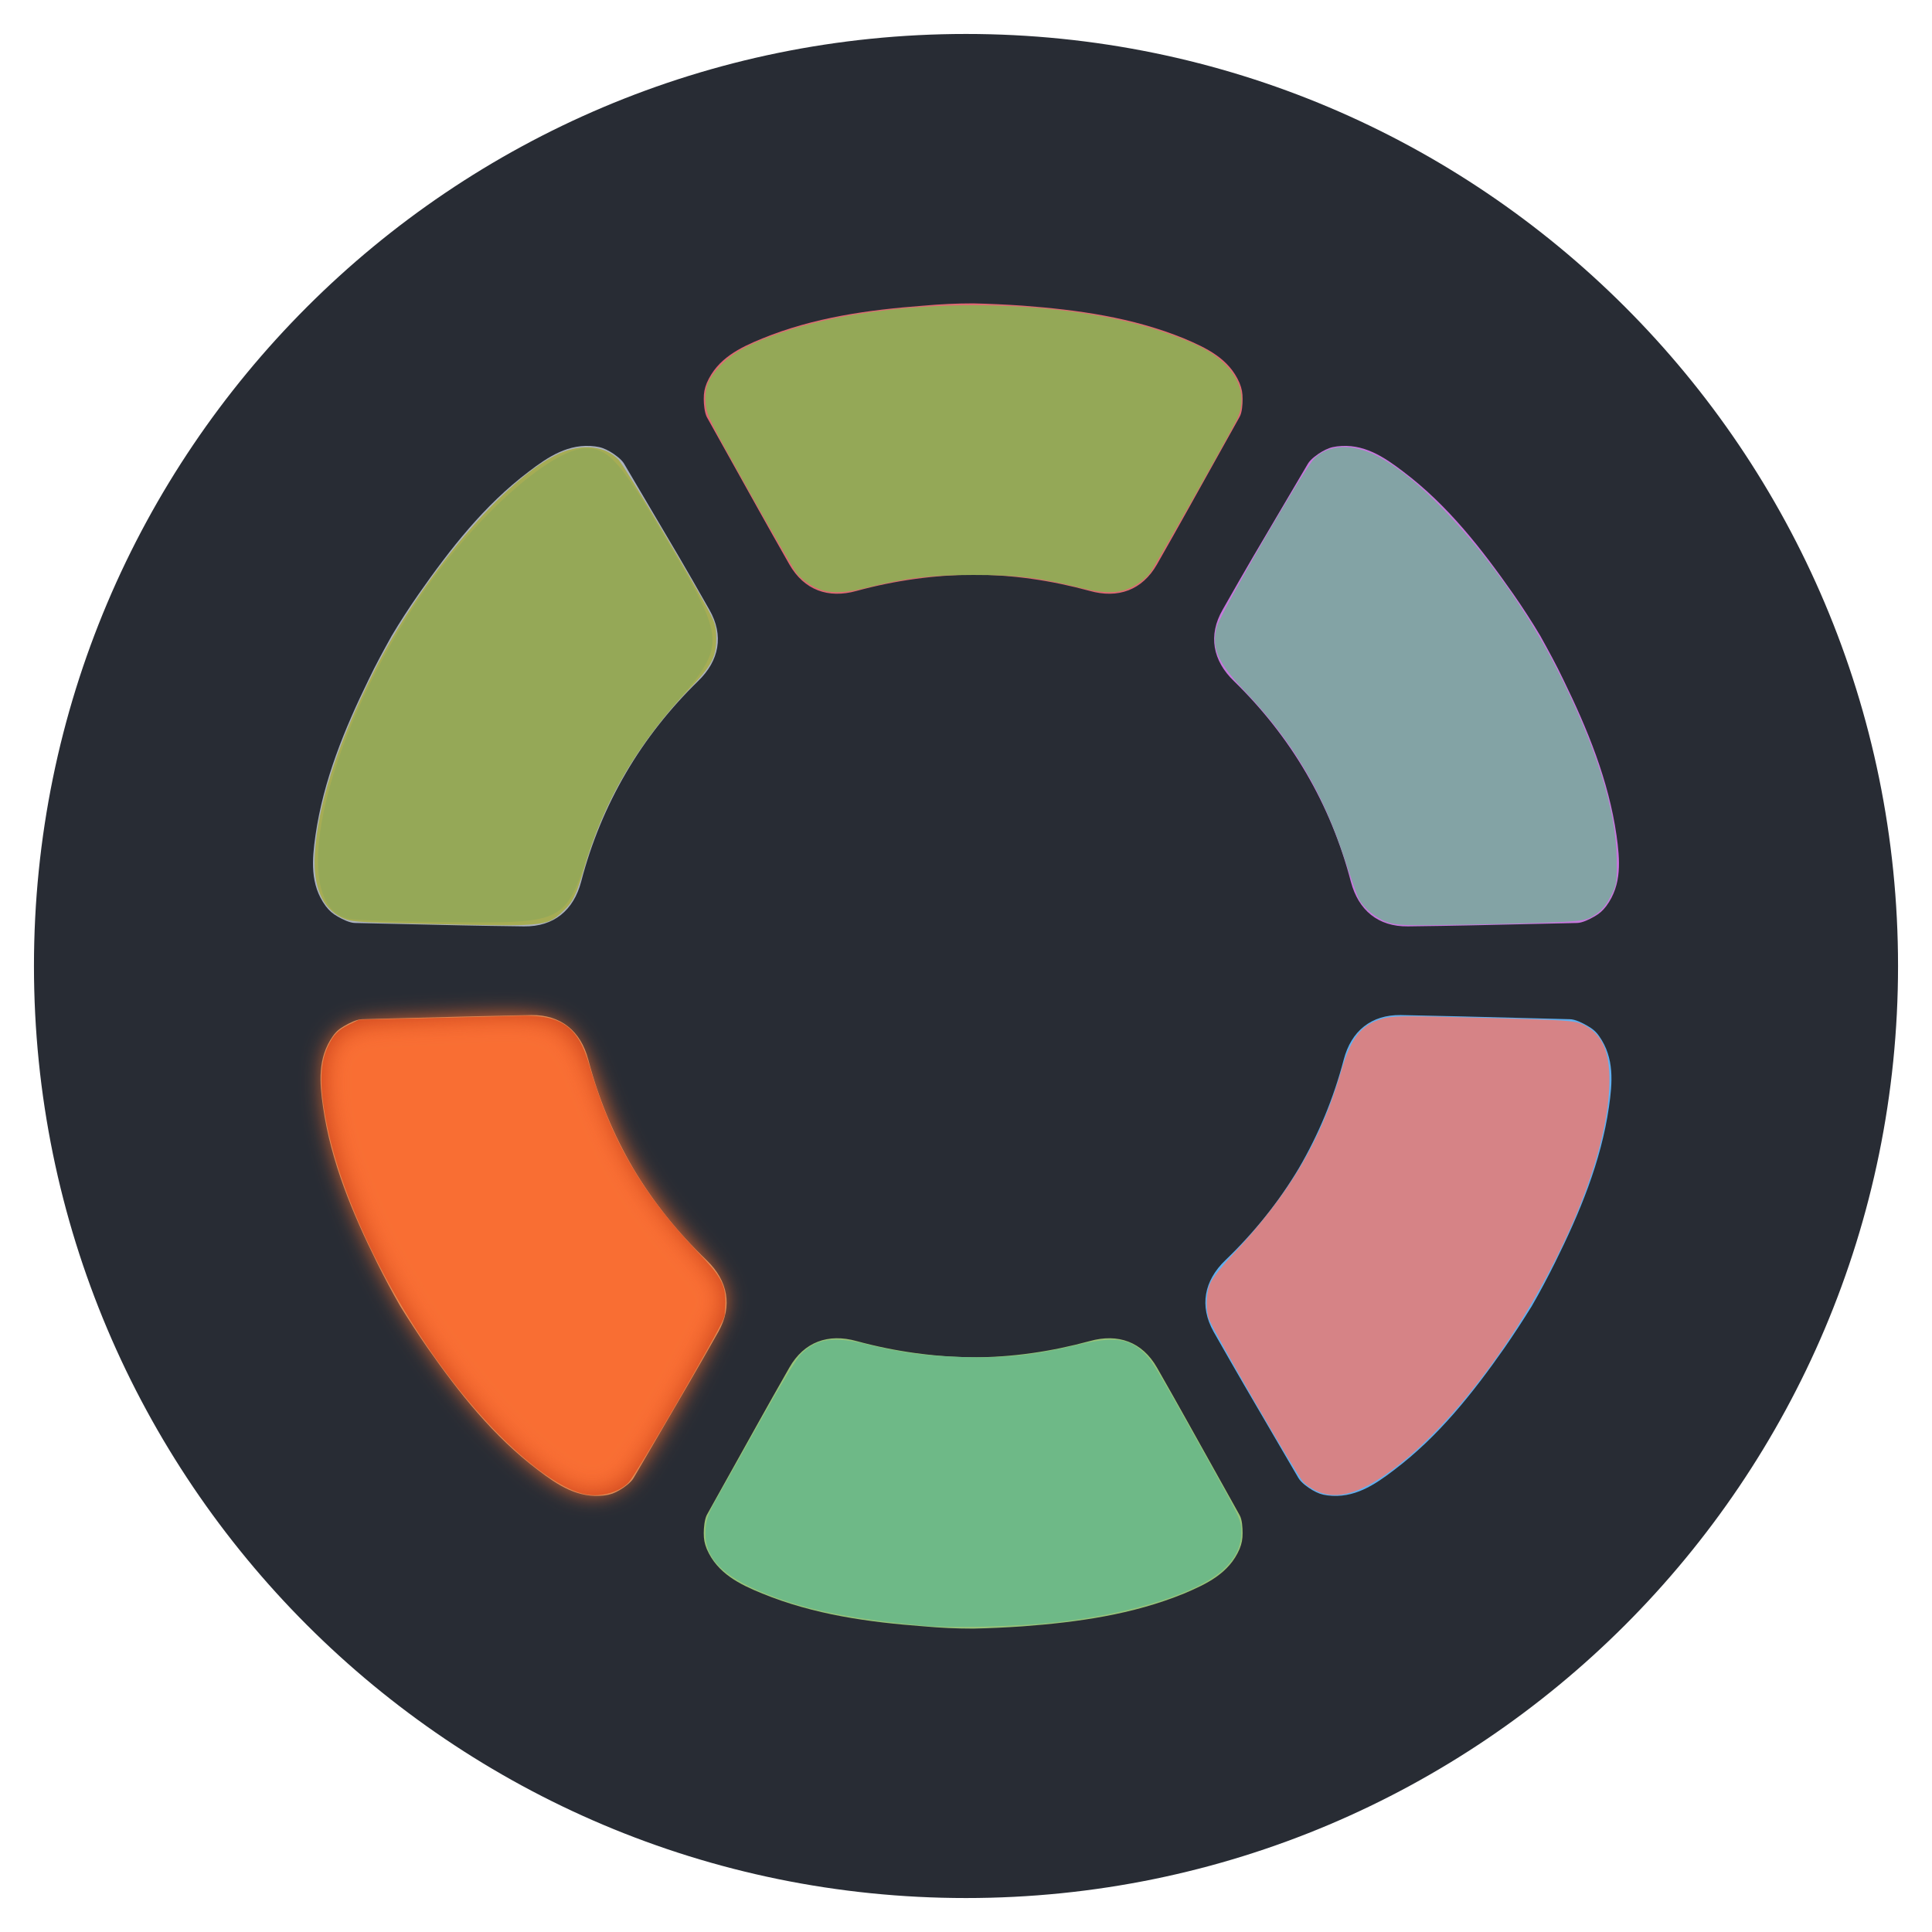
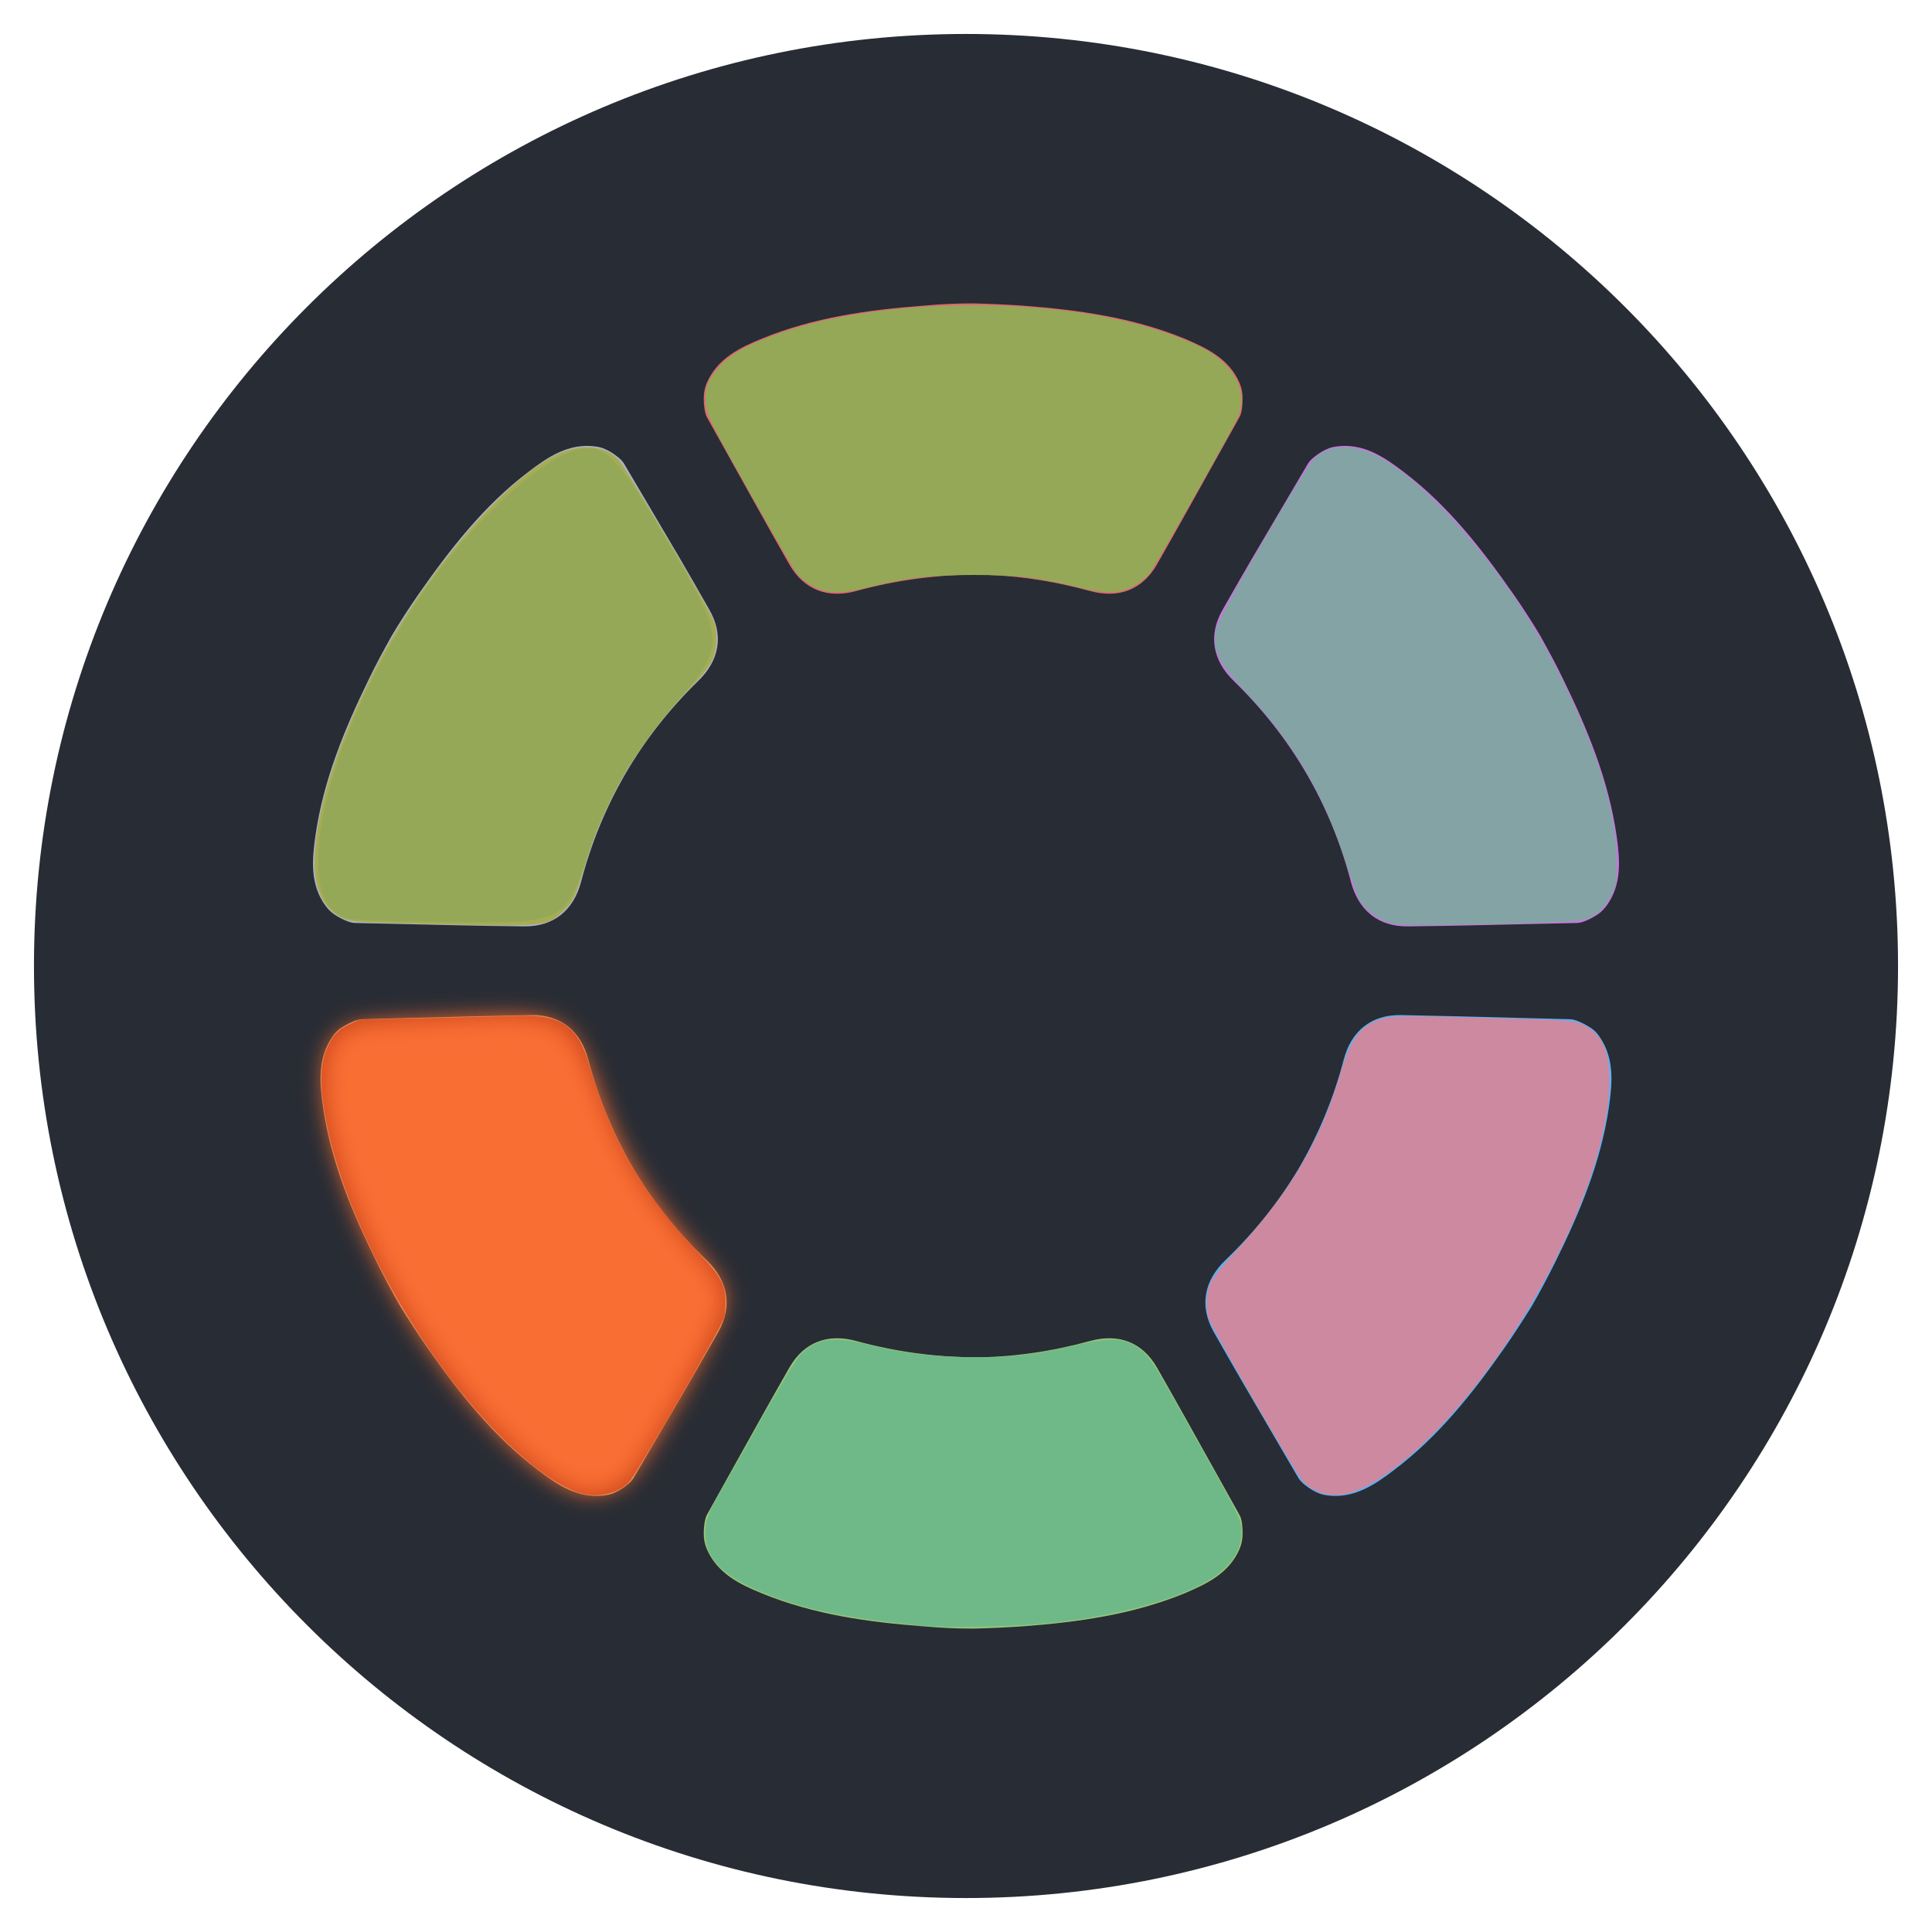
<svg xmlns="http://www.w3.org/2000/svg" version="1.1" x="0px" y="0px" viewBox="0 0 512 512" enable-background="new 0 0 512 512" xml:space="preserve" id="svg20">
  <defs id="defs24">
    <filter style="color-interpolation-filters:sRGB" id="filter1147" x="-0.066" width="1.132" y="-0.055" height="1.11">
      <feGaussianBlur stdDeviation="2.903" id="feGaussianBlur1149" />
    </filter>
  </defs>
  <g id="Background">
    <circle fill="#282C34" cx="256" cy="256" r="247" id="circle2" />
  </g>
  <g id="Colors_1_">
    <g id="g17">
      <path fill="#DE6A73" d="M257.9,152.3c10.3,0,20.6,1.5,30.9,4.3c7.5,2.1,13.9-0.2,17.8-7c7.4-13,6.7-11.9,21.9-39.1    c0.7-1.2,0.8-3.4,0.8-4.8c0-1.6-0.2-2.7-0.8-4.2c-2.8-6.5-8.8-9.3-14.7-11.8c-13.7-5.6-28.2-7.6-42.8-8.7    c-4.4-0.3-8.8-0.5-13.1-0.6h0c-4.4,0-8.7,0.2-13.1,0.6c-14.6,1.1-29.1,3.1-42.8,8.7c-5.9,2.4-11.9,5.3-14.7,11.8    c-0.6,1.5-0.8,2.6-0.8,4.2c0,1.4,0.2,3.6,0.8,4.8c15.2,27.2,14.5,26.1,21.9,39.1c3.9,6.8,10.3,9.1,17.8,7    C237.3,153.8,247.6,152.4,257.9,152.3" id="path5" />
      <path fill="#C678DD" d="M346.1,204.8c5.2,8.9,9.2,18.5,11.9,28.9c2,7.5,7.2,11.9,15.1,11.8c14.9-0.2,13.7-0.2,44.8-0.9    c1.4,0,3.4-1,4.6-1.7c1.4-0.8,2.2-1.5,3.2-2.8c4.2-5.7,3.6-12.3,2.7-18.7c-2.1-14.6-7.7-28.2-14.1-41.3c-1.9-4-4-7.8-6.1-11.6l0,0    c-2.2-3.7-4.6-7.4-7.1-11c-8.4-12-17.4-23.6-29.2-32.5c-5.1-3.9-10.6-7.6-17.6-6.7c-1.6,0.2-2.6,0.6-4,1.4c-1.2,0.7-3,2-3.7,3.2    c-15.8,26.8-15.2,25.7-22.6,38.7c-3.9,6.8-2.6,13.5,3,18.9C334.4,187.7,340.9,195.9,346.1,204.8" id="path7" />
      <path fill="#61AFEF" d="M344.2,309.6c-5.3,8.9-11.8,17-19.5,24.4c-5.6,5.4-6.9,12.1-3.1,18.9c7.4,13,6.8,11.9,22.5,38.8    c0.7,1.2,2.5,2.5,3.7,3.2c1.4,0.8,2.4,1.2,4,1.4c7,0.9,12.5-2.8,17.6-6.7c11.8-8.9,20.9-20.4,29.3-32.4c2.5-3.6,4.9-7.3,7.2-11    l0,0c2.2-3.8,4.2-7.6,6.2-11.6c6.5-13.1,12.2-26.7,14.3-41.3c0.9-6.3,1.5-12.9-2.6-18.7c-0.9-1.3-1.8-2-3.2-2.8    c-1.2-0.7-3.2-1.7-4.6-1.7c-31.1-0.8-29.9-0.8-44.8-1.1c-7.8-0.1-13.1,4.2-15.1,11.8C353.4,291.1,349.4,300.7,344.2,309.6" id="path9" />
      <path fill="#98C379" d="M257.9,359.7c10.3,0,20.6-1.5,30.9-4.3c7.5-2.1,13.9,0.2,17.8,7c7.4,13,6.7,11.9,21.9,39.1    c0.7,1.2,0.8,3.4,0.8,4.8c0,1.6-0.2,2.7-0.8,4.2c-2.8,6.5-8.8,9.3-14.7,11.8c-13.7,5.6-28.2,7.6-42.8,8.7    c-4.4,0.3-8.8,0.5-13.1,0.6h0c-4.4,0-8.7-0.2-13.1-0.6c-14.6-1.1-29.1-3.1-42.8-8.7c-5.9-2.4-11.9-5.3-14.7-11.8    c-0.6-1.5-0.8-2.6-0.8-4.2c0-1.4,0.2-3.6,0.8-4.8c15.2-27.2,14.5-26.1,21.9-39.1c3.9-6.8,10.3-9.1,17.8-7    C237.3,358.2,247.6,359.6,257.9,359.7" id="path11" />
      <path fill="#D19A66" d="M167.8,309.6c5.3,8.9,11.8,17,19.5,24.4c5.6,5.4,6.9,12.1,3.1,18.9c-7.4,13-6.8,11.9-22.5,38.8    c-0.7,1.2-2.5,2.5-3.7,3.2c-1.4,0.8-2.4,1.2-4,1.4c-7,0.9-12.5-2.8-17.6-6.7c-11.8-8.9-20.9-20.4-29.3-32.4    c-2.5-3.6-4.9-7.3-7.2-11l0,0c-2.2-3.8-4.2-7.6-6.2-11.6c-6.5-13.1-12.2-26.7-14.3-41.3c-0.9-6.3-1.5-12.9,2.6-18.7    c0.9-1.3,1.8-2,3.2-2.8c1.2-0.7,3.2-1.7,4.6-1.7c31.1-0.8,29.9-0.8,44.8-1.1c7.8-0.1,13.1,4.2,15.1,11.8    C158.6,291.1,162.6,300.7,167.8,309.6" id="path13" />
      <path fill="#ABB2BF" d="M165.9,204.8c-5.2,8.9-9.2,18.5-11.9,28.9c-2,7.5-7.2,11.9-15.1,11.8c-14.9-0.2-13.7-0.2-44.8-0.9    c-1.4,0-3.4-1-4.6-1.7c-1.4-0.8-2.2-1.5-3.2-2.8c-4.2-5.7-3.6-12.3-2.7-18.7c2.1-14.6,7.7-28.2,14.1-41.3c1.9-4,4-7.8,6.1-11.6    l0,0c2.2-3.7,4.6-7.4,7.1-11c8.4-12,17.4-23.6,29.2-32.5c5.1-3.9,10.6-7.6,17.6-6.7c1.6,0.2,2.6,0.6,4,1.4c1.2,0.7,3,2,3.7,3.2    c15.8,26.8,15.2,25.7,22.6,38.7c3.9,6.8,2.6,13.5-3,18.9C177.6,187.7,171.1,195.9,165.9,204.8" id="path15" />
    </g>
  </g>
  <path style="fill:#CC461D;fill-opacity:1;stroke-width:0.384" d="m 154.098,395.769 c -7.671,-2.107 -19.203,-11.562 -30.165,-24.731 -17.69,-21.251 -32.432,-49.866 -37.113,-72.038 -2.179,-10.322 -2.191,-16.733 -0.038,-21.436 1.511,-3.3 2.737,-4.593 5.713,-6.027 l 2.733,-1.316 18.601,-0.406 c 10.23,-0.224 20.758,-0.495 23.394,-0.602 11.373,-0.465 16.022,2.745 18.948,13.084 5.49,19.398 14.218,34.452 28.673,49.456 6.089,6.321 7.372,8.612 7.394,13.204 0.007,1.584 -0.201,3.587 -0.462,4.452 -0.824,2.724 -23.239,41.421 -25.145,43.412 -2.807,2.931 -8.083,4.172 -12.533,2.95 z" id="path845" />
  <path style="fill:#CC461D;fill-opacity:1;stroke-width:0.271" d="m 154.73,395.772 c -6.961,-1.509 -18.083,-10.203 -28.681,-22.419 -18.822,-21.696 -34.858,-52.528 -39.374,-75.703 -2.038,-10.458 -1.801,-16.361 0.858,-21.387 1.08,-2.042 2.646,-3.449 5.353,-4.81 l 2.205,-1.109 16.324,-0.388 c 8.978,-0.214 19.497,-0.463 23.375,-0.555 8.258,-0.195 10.421,0.065 13.595,1.633 3.8,1.878 5.817,5.018 8.106,12.619 5.716,18.979 13.302,32.012 27.601,47.414 4.825,5.198 5.94,6.614 7.077,8.993 0.805,1.685 0.842,1.914 0.842,5.201 v 3.438 l -1.697,3.363 c -2.804,5.557 -16.367,29.103 -21.245,36.883 -1.051,1.676 -2.36,3.511 -2.908,4.078 -1.259,1.3 -3.186,2.249 -5.612,2.763 -2.3,0.487 -3.523,0.484 -5.819,-0.013 z" id="path847" />
  <path style="fill:#a6ac54;fill-opacity:1;stroke-width:0.542" d="m 110.246,244.776 c -16.215,-0.388 -17.378,-0.483 -19.71,-1.612 -5.153,-2.494 -7.598,-8.261 -7.11,-16.766 0.745,-12.977 5.86,-28.898 15.406,-47.947 12.857,-25.657 35.357,-52.152 49.56,-58.36 5.984,-2.615 12.033,-1.933 15.54,1.752 1.571,1.651 19.706,32.073 23.964,40.199 1.684,3.215 1.952,4.229 1.935,7.322 -0.026,4.748 -1.342,7.201 -7.018,13.082 -13.628,14.121 -22.75,29.657 -28.018,47.716 -2.059,7.06 -3.065,9.054 -5.822,11.544 -4.302,3.886 -4.351,3.89 -38.727,3.068 z" id="path849" />
  <path style="fill:#94A857;fill-opacity:1;stroke-width:0.542" d="m 215.598,155.465 c -1.568,-0.82 -3.531,-2.346 -4.363,-3.39 -0.831,-1.044 -6.577,-10.929 -12.767,-21.966 -10.274,-18.318 -11.276,-20.335 -11.489,-23.129 -0.314,-4.116 0.554,-6.427 3.715,-9.885 3.227,-3.531 7.68,-5.959 16.513,-9.002 27.832,-9.589 73.594,-9.6 101.349,-0.022 8.292,2.861 12.329,4.925 15.578,7.964 5.014,4.69 6.233,10.289 3.403,15.638 -4.858,9.182 -21.688,38.822 -22.942,40.402 -0.828,1.044 -2.788,2.569 -4.356,3.39 -3.662,1.916 -7.436,1.961 -14.561,0.176 -10.116,-2.535 -16.45,-3.281 -27.759,-3.268 -11.307,0.013 -17.834,0.781 -27.759,3.268 -7.125,1.786 -10.899,1.74 -14.561,-0.176 z" id="path851" />
  <path style="fill:#83A3A5;fill-opacity:1;stroke-width:0.542" d="m 367.576,244.345 c -3.025,-1.059 -6.159,-3.645 -7.484,-6.174 -0.431,-0.823 -2.085,-5.46 -3.675,-10.305 -5.913,-18.016 -13.744,-31.223 -26.493,-44.677 -7.251,-7.652 -8.935,-11.485 -7.477,-17.019 0.956,-3.628 23.086,-41.866 25.805,-44.588 3.822,-3.827 10.086,-4.12 16.627,-0.779 14.19,7.248 35.235,32.089 47.452,56.011 10.604,20.765 16,37.834 16.108,50.954 0.051,6.259 -0.017,6.68 -1.584,9.749 -1.146,2.245 -2.357,3.691 -4.035,4.818 -2.212,1.486 -2.905,1.64 -8.939,1.992 -3.597,0.21 -14.839,0.527 -24.981,0.704 -17.081,0.299 -18.653,0.249 -21.325,-0.687 z" id="path853" />
-   <path style="fill:#D68386;fill-opacity:1;stroke-width:0.542" d="m 348.707,395.039 c -1.225,-0.607 -2.728,-1.644 -3.34,-2.305 -1.841,-1.99 -23.953,-40.212 -24.98,-43.181 -0.941,-2.719 -0.757,-7.063 0.409,-9.63 0.563,-1.24 3.27,-4.656 6.016,-7.593 14.911,-15.948 23.197,-29.934 28.517,-48.132 2.688,-9.194 5.297,-12.566 11.021,-14.241 2.637,-0.772 5.4,-0.794 26.847,-0.222 22.175,0.591 24.076,0.718 26.214,1.741 5.408,2.588 7.489,7.607 7.04,16.981 -1.514,31.615 -32.465,84.485 -60.329,103.056 -7.061,4.706 -12.718,5.851 -17.414,3.526 z" id="path855" />
-   <path style="fill:#D68386;fill-opacity:1;stroke-width:0.542" d="m 350.516,395.447 c -3.788,-1.222 -5.451,-3.214 -12.182,-14.584 -7.014,-11.848 -14.974,-25.797 -16.956,-29.713 -1.456,-2.877 -1.65,-7.957 -0.415,-10.872 0.442,-1.044 2.73,-4.07 5.083,-6.725 16.319,-18.408 22.843,-29.092 28.682,-46.97 3.664,-11.219 5.671,-14.268 10.52,-15.979 2.805,-0.99 18.507,-1.111 39.201,-0.303 14.313,0.559 15.351,0.795 18.412,4.187 2.753,3.051 3.413,6.252 3.044,14.756 -1.343,30.955 -32.518,84.046 -59.926,102.057 -5.976,3.927 -11.528,5.415 -15.464,4.145 z" id="path857" />
+   <path style="fill:#CD89A0;fill-opacity:1;stroke-width:0.542" d="m 348.707,395.039 c -1.225,-0.607 -2.728,-1.644 -3.34,-2.305 -1.841,-1.99 -23.953,-40.212 -24.98,-43.181 -0.941,-2.719 -0.757,-7.063 0.409,-9.63 0.563,-1.24 3.27,-4.656 6.016,-7.593 14.911,-15.948 23.197,-29.934 28.517,-48.132 2.688,-9.194 5.297,-12.566 11.021,-14.241 2.637,-0.772 5.4,-0.794 26.847,-0.222 22.175,0.591 24.076,0.718 26.214,1.741 5.408,2.588 7.489,7.607 7.04,16.981 -1.514,31.615 -32.465,84.485 -60.329,103.056 -7.061,4.706 -12.718,5.851 -17.414,3.526 z" id="path855" />
+   <path style="fill:#CD89A0;fill-opacity:1;stroke-width:0.542" d="m 350.516,395.447 c -3.788,-1.222 -5.451,-3.214 -12.182,-14.584 -7.014,-11.848 -14.974,-25.797 -16.956,-29.713 -1.456,-2.877 -1.65,-7.957 -0.415,-10.872 0.442,-1.044 2.73,-4.07 5.083,-6.725 16.319,-18.408 22.843,-29.092 28.682,-46.97 3.664,-11.219 5.671,-14.268 10.52,-15.979 2.805,-0.99 18.507,-1.111 39.201,-0.303 14.313,0.559 15.351,0.795 18.412,4.187 2.753,3.051 3.413,6.252 3.044,14.756 -1.343,30.955 -32.518,84.046 -59.926,102.057 -5.976,3.927 -11.528,5.415 -15.464,4.145 z" id="path857" />
  <path style="fill:#6EB987;fill-opacity:1;stroke-width:0.542" d="m 244.901,430.848 c -19.554,-1.825 -31.031,-4.14 -41.83,-8.438 -12.074,-4.805 -16.705,-9.827 -16.079,-17.436 0.212,-2.576 0.839,-4.155 3.504,-8.832 1.785,-3.132 6.982,-12.373 11.549,-20.536 4.567,-8.163 9.126,-15.663 10.131,-16.668 4.208,-4.208 8.514,-4.885 17.364,-2.73 9.486,2.31 15.583,3.124 25.666,3.426 11.034,0.331 18.984,-0.507 30.044,-3.167 10.087,-2.425 14.116,-1.88 18.355,2.486 1.95,2.008 3.681,4.945 16.78,28.465 8.243,14.8 8.582,15.531 8.571,18.441 -0.015,3.774 -1.298,6.675 -4.253,9.617 -6.528,6.5 -24.729,12.3 -45.657,14.549 -9.7,1.042 -27.263,1.466 -34.146,0.823 z" id="path859" />
  <path style="opacity:0.95;fill:#94A857;fill-opacity:1;stroke-width:1.534" d="m 92.571,243.521 c -16.434,-3.154 -7.392,-45.641 17.881,-84.016 14,-21.257 35.395,-40.689 44.8,-40.689 6.166,0 9.176,3.454 21.96,25.198 14.943,25.416 15.048,27.096 2.597,41.495 -11.694,13.524 -19.059,26.092 -24.019,40.985 -5.952,17.873 -6.528,18.161 -35.776,17.906 -13.175,-0.115 -25.525,-0.51 -27.444,-0.879 z" id="path1127" />
  <path style="opacity:0.95;fill:#FB7034;fill-opacity:1;stroke-width:1.534;filter:url(#filter1147)" d="m 152.096,394.805 c -10.962,-4.47 -27.193,-21.083 -41.079,-42.046 -14.316,-21.611 -24.928,-49.329 -24.928,-65.11 0,-7.835 0.606,-10.037 3.579,-13.01 3.34,-3.34 5.221,-3.654 28.207,-4.699 33.294,-1.515 32.479,-1.98 42.531,24.293 4.854,12.686 11.401,23.025 22.905,36.168 6.312,7.211 8.628,11.074 8.628,14.391 0,4.63 -18.787,39.327 -25.126,46.405 -3.891,4.344 -9.526,5.725 -14.718,3.608 z" id="path1129" />
</svg>
